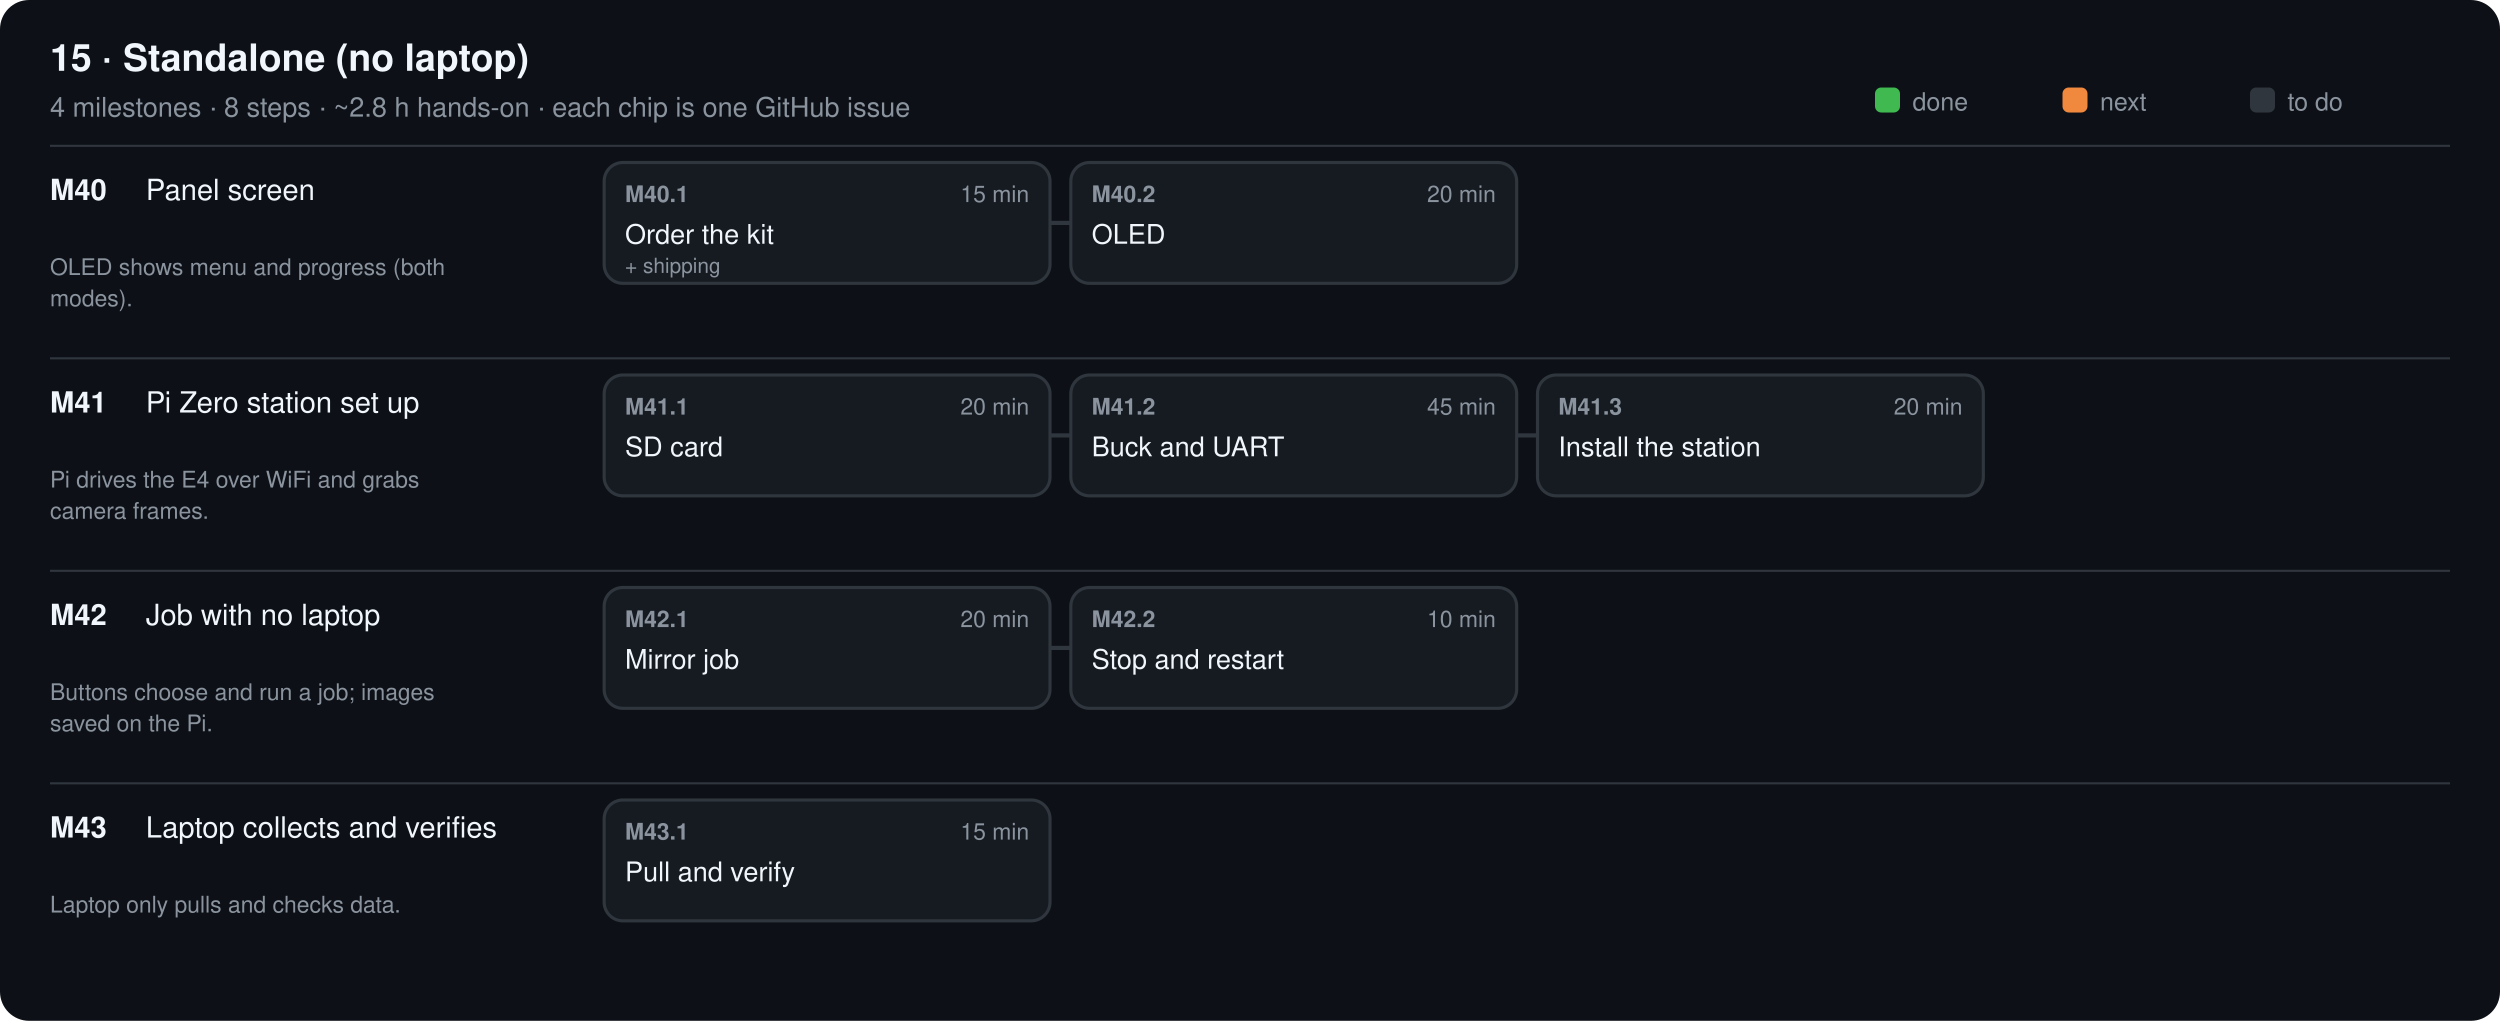
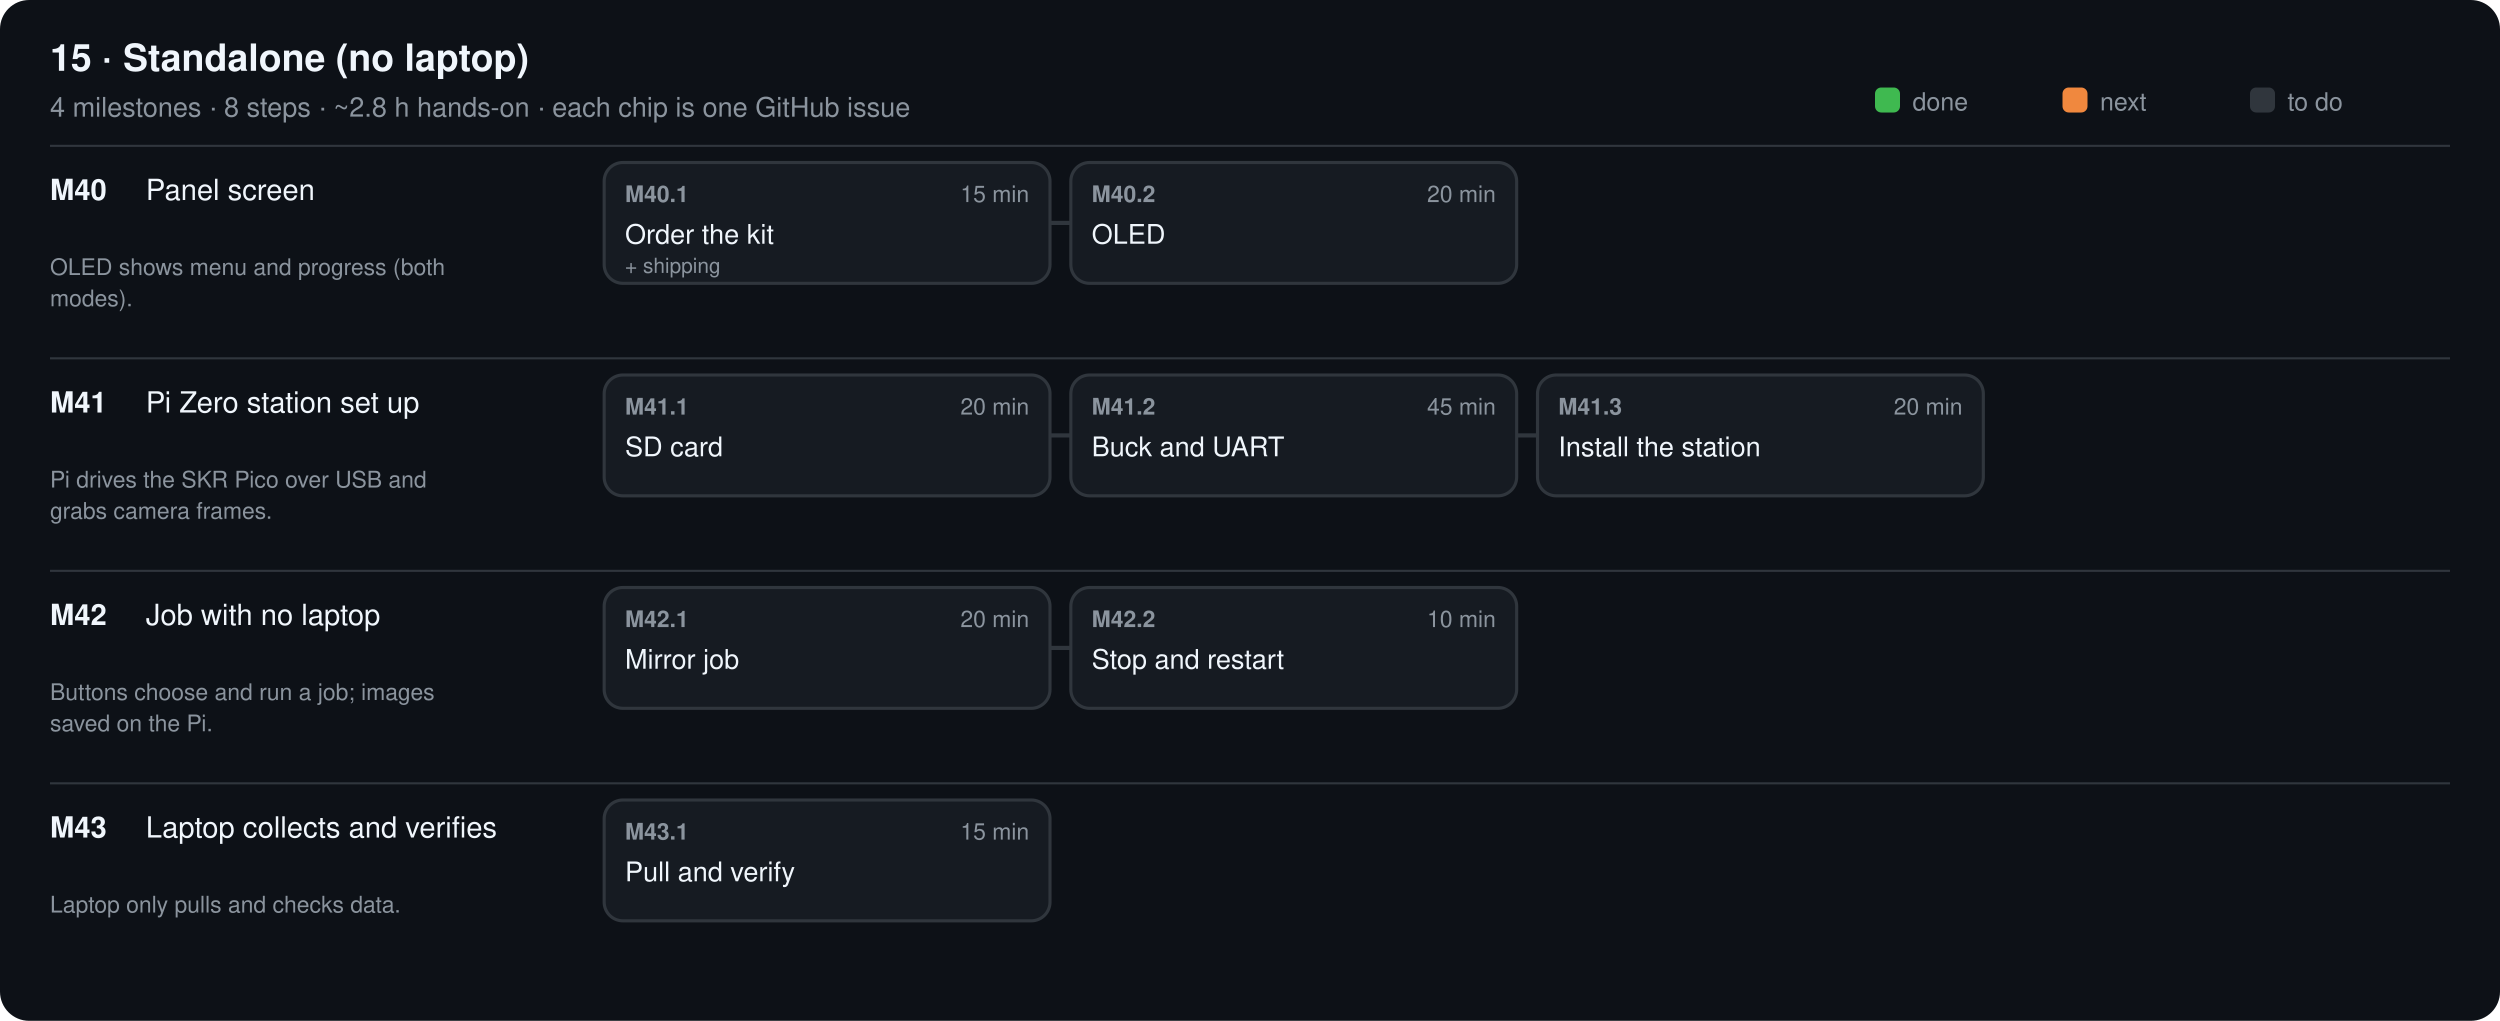
<svg xmlns="http://www.w3.org/2000/svg" viewBox="0 0 1200 490" font-family="Segoe UI,Helvetica,Arial,sans-serif">
  <style>.t{fill:#f0f6fc} .m{fill:#8b949e} .b{font-weight:600}</style>
  <rect width="1200" height="490" rx="14" fill="#0d1117" />
  <text x="24" y="34" class="t b" font-size="18">15 · Standalone (no laptop)</text>
  <text x="24" y="56" class="m" font-size="13">4 milestones · 8 steps · ~2.8 h hands-on · each chip is one GitHub issue</text>
  <rect x="900" y="42" width="12" height="12" rx="3" fill="#3fb950" />
  <text x="918" y="53" class="m" font-size="12">done</text>
  <rect x="990" y="42" width="12" height="12" rx="3" fill="#f0883e" />
  <text x="1008" y="53" class="m" font-size="12">next</text>
  <rect x="1080" y="42" width="12" height="12" rx="3" fill="#30363d" />
  <text x="1098" y="53" class="m" font-size="12">to do</text>
  <line x1="24" x2="1176" y1="70" y2="70" stroke="#30363d" stroke-width="1" />
  <text x="24" y="96" class="t b" font-size="14">M40</text>
  <text x="70" y="96" class="t" font-size="14">Panel screen</text>
  <text x="24" y="132" class="m" font-size="11">OLED shows menu and progress (both</text>
  <text x="24" y="147" class="m" font-size="11">modes).</text>
  <rect x="290" y="78" width="214" height="58" rx="9" fill="#161b22" stroke="#30363d" stroke-width="1.5" />
  <text x="300" y="97" fill="#8b949e" font-size="11" class="b">M40.1</text>
  <text x="494" y="97" class="m" font-size="11" text-anchor="end">15 min</text>
  <text x="300" y="117" class="t" font-size="13">Order the kit</text>
  <text x="300" y="131" class="m" font-size="10">+ shipping</text>
  <rect x="514" y="78" width="214" height="58" rx="9" fill="#161b22" stroke="#30363d" stroke-width="1.5" />
  <text x="524" y="97" fill="#8b949e" font-size="11" class="b">M40.2</text>
  <text x="718" y="97" class="m" font-size="11" text-anchor="end">20 min</text>
  <text x="524" y="117" class="t" font-size="13">OLED</text>
  <line x1="504" x2="514" y1="107.0" y2="107.0" stroke="#30363d" stroke-width="2" />
  <line x1="24" x2="1176" y1="172" y2="172" stroke="#30363d" stroke-width="1" />
  <text x="24" y="198" class="t b" font-size="14">M41</text>
  <text x="70" y="198" class="t" font-size="14">Pi Zero station set up</text>
-   <text x="24" y="234" class="m" font-size="11">Pi drives the E4 over WiFi and grabs</text>
-   <text x="24" y="249" class="m" font-size="11">camera frames.</text>
+   <text x="24" y="234" class="m" font-size="11">Pi drives the SKR Pico over USB and</text>
+   <text x="24" y="249" class="m" font-size="11">grabs camera frames.</text>
  <rect x="290" y="180" width="214" height="58" rx="9" fill="#161b22" stroke="#30363d" stroke-width="1.5" />
  <text x="300" y="199" fill="#8b949e" font-size="11" class="b">M41.1</text>
  <text x="494" y="199" class="m" font-size="11" text-anchor="end">20 min</text>
  <text x="300" y="219" class="t" font-size="13">SD card</text>
  <rect x="514" y="180" width="214" height="58" rx="9" fill="#161b22" stroke="#30363d" stroke-width="1.5" />
  <text x="524" y="199" fill="#8b949e" font-size="11" class="b">M41.2</text>
  <text x="718" y="199" class="m" font-size="11" text-anchor="end">45 min</text>
  <text x="524" y="219" class="t" font-size="13">Buck and UART</text>
  <line x1="504" x2="514" y1="209.0" y2="209.0" stroke="#30363d" stroke-width="2" />
  <rect x="738" y="180" width="214" height="58" rx="9" fill="#161b22" stroke="#30363d" stroke-width="1.5" />
  <text x="748" y="199" fill="#8b949e" font-size="11" class="b">M41.3</text>
  <text x="942" y="199" class="m" font-size="11" text-anchor="end">20 min</text>
  <text x="748" y="219" class="t" font-size="13">Install the station</text>
  <line x1="728" x2="738" y1="209.0" y2="209.0" stroke="#30363d" stroke-width="2" />
  <line x1="24" x2="1176" y1="274" y2="274" stroke="#30363d" stroke-width="1" />
  <text x="24" y="300" class="t b" font-size="14">M42</text>
  <text x="70" y="300" class="t" font-size="14">Job with no laptop</text>
  <text x="24" y="336" class="m" font-size="11">Buttons choose and run a job; images</text>
  <text x="24" y="351" class="m" font-size="11">saved on the Pi.</text>
  <rect x="290" y="282" width="214" height="58" rx="9" fill="#161b22" stroke="#30363d" stroke-width="1.5" />
  <text x="300" y="301" fill="#8b949e" font-size="11" class="b">M42.1</text>
  <text x="494" y="301" class="m" font-size="11" text-anchor="end">20 min</text>
  <text x="300" y="321" class="t" font-size="13">Mirror job</text>
  <rect x="514" y="282" width="214" height="58" rx="9" fill="#161b22" stroke="#30363d" stroke-width="1.5" />
  <text x="524" y="301" fill="#8b949e" font-size="11" class="b">M42.2</text>
  <text x="718" y="301" class="m" font-size="11" text-anchor="end">10 min</text>
  <text x="524" y="321" class="t" font-size="13">Stop and restart</text>
  <line x1="504" x2="514" y1="311.0" y2="311.0" stroke="#30363d" stroke-width="2" />
  <line x1="24" x2="1176" y1="376" y2="376" stroke="#30363d" stroke-width="1" />
  <text x="24" y="402" class="t b" font-size="14">M43</text>
  <text x="70" y="402" class="t" font-size="14">Laptop collects and verifies</text>
  <text x="24" y="438" class="m" font-size="11">Laptop only pulls and checks data.</text>
  <rect x="290" y="384" width="214" height="58" rx="9" fill="#161b22" stroke="#30363d" stroke-width="1.5" />
  <text x="300" y="403" fill="#8b949e" font-size="11" class="b">M43.1</text>
  <text x="494" y="403" class="m" font-size="11" text-anchor="end">15 min</text>
  <text x="300" y="423" class="t" font-size="13">Pull and verify</text>
</svg>
